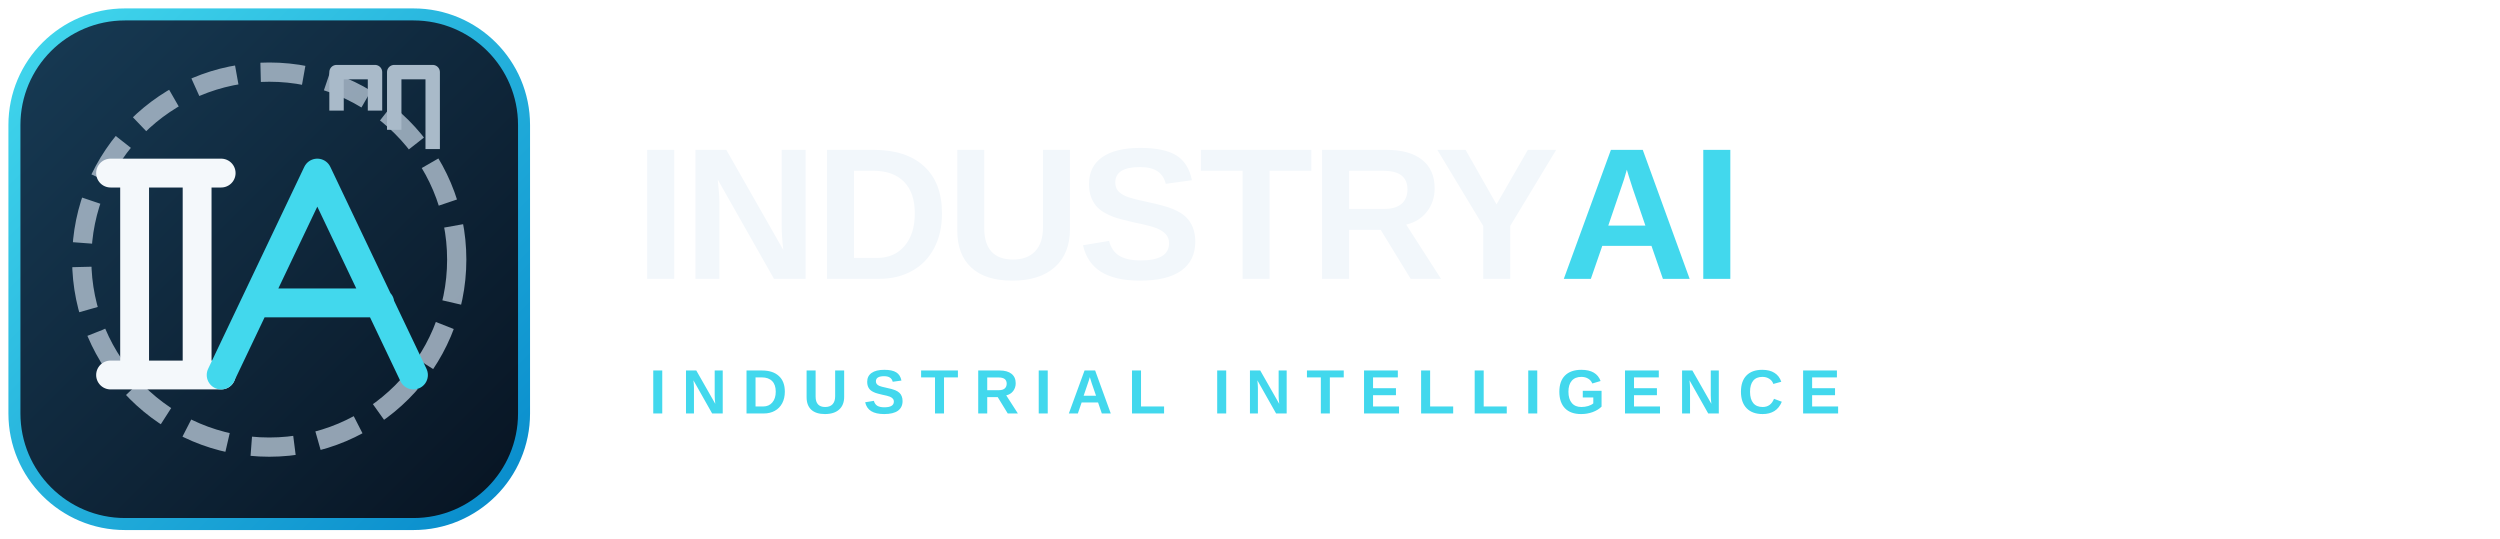
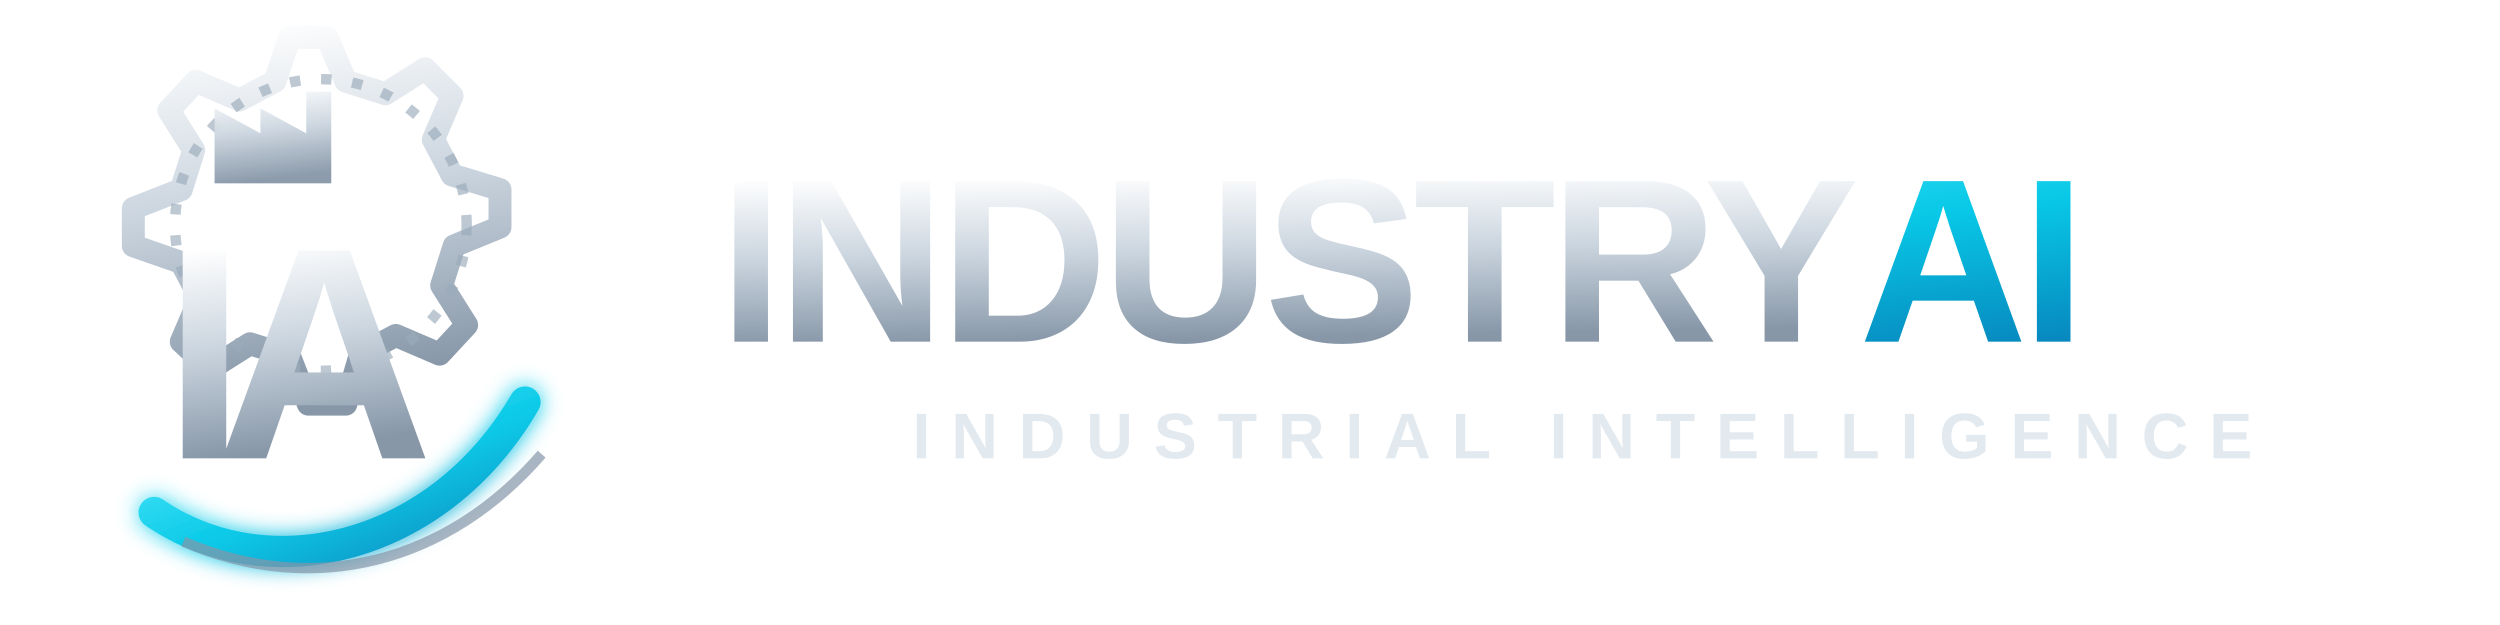
- <svg xmlns="http://www.w3.org/2000/svg" width="520" height="112" viewBox="0 0 520 112" role="img" aria-labelledby="title desc">
+ <svg xmlns="http://www.w3.org/2000/svg" width="1200" height="300" viewBox="0 0 1200 300" role="img" aria-labelledby="title desc">
  <defs>
-     <linearGradient id="bg" x1="0" y1="0" x2="1" y2="1">
-       <stop stop-color="#173b55" />
-       <stop offset="1" stop-color="#071321" />
+     <linearGradient id="silver" x1="0" y1="0" x2="0.15" y2="1">
+       <stop stop-color="#ffffff" />
+       <stop offset=".48" stop-color="#cbd5df" />
+       <stop offset="1" stop-color="#8797a8" />
    </linearGradient>
    <linearGradient id="cyan" x1="0" y1="0" x2="1" y2="1">
-       <stop stop-color="#42d8ed" />
-       <stop offset="1" stop-color="#078acb" />
+       <stop stop-color="#62efff" />
+       <stop offset=".55" stop-color="#08c9e7" />
+       <stop offset="1" stop-color="#0786bd" />
    </linearGradient>
+     <filter id="glow" x="-40%" y="-40%" width="180%" height="180%">
+       <feGaussianBlur stdDeviation="5" result="b" />
+       <feMerge>
+         <feMergeNode in="b" />
+         <feMergeNode in="SourceGraphic" />
+       </feMerge>
+     </filter>
  </defs>
-   <rect x="3" y="3" width="106" height="106" rx="23" fill="url(#bg)" stroke="url(#cyan)" stroke-width="2.5" />
-   <circle cx="56" cy="54" r="39" fill="none" stroke="#a9bac9" stroke-width="4" stroke-dasharray="9 5" opacity=".85" />
-   <path d="M28 78V36h13v42M23 36h23M23 78h23" fill="none" stroke="#f4f8fb" stroke-width="6" stroke-linecap="round" />
-   <path d="m46 78 20-42 20 42M54 63h25" fill="none" stroke="#42d8ed" stroke-width="6" stroke-linecap="round" stroke-linejoin="round" />
-   <path d="M70 23v-8h8v8M82 27v-12h8v16" fill="none" stroke="#a9bac9" stroke-width="3" stroke-linejoin="round" />
-   <text x="132" y="58" fill="#f2f7fb" font-family="Arial,Helvetica,sans-serif" font-size="39" font-weight="800" letter-spacing="-.8">INDUSTRY<tspan fill="#42d8ed">AI</tspan>
+   <path d="M139 18 157 18 166 39 185 45 204 33 217 46 208 67 217 84 240 91 240 109 218 118 212 137 224 156 211 170 190 161 173 170 166 194 148 194 139 171 120 165 101 177 87 164 96 143 87 126 64 118 64 100 87 91 93 72 81 53 94 39 115 48 132 39Z" fill="none" stroke="url(#silver)" stroke-width="11" stroke-linejoin="round" />
+   <circle cx="154" cy="108" r="70" fill="none" stroke="#9aabba" stroke-width="5" stroke-dasharray="5 10" opacity=".65" />
+   <path d="M103 76V52l22 12V52l22 12V44h12v44h-56V76Zm8 12V76h9v12m9 0V76h9v12m9 0V76h9v12" fill="url(#silver)" opacity=".95" />
+   <text x="78" y="220" font-family="Arial,Helvetica,sans-serif" font-size="145" font-weight="900" letter-spacing="-15" fill="url(#silver)">IA</text>
+   <path d="M74 246C128 283 210 265 252 193" fill="none" stroke="url(#cyan)" stroke-width="15" stroke-linecap="round" filter="url(#glow)" />
+   <path d="M88 260C151 287 215 270 260 218" fill="none" stroke="#8496a8" stroke-width="5" opacity=".7" />
+   <path d="M292 35V265" stroke="url(#cyan)" stroke-width="3" filter="url(#glow)" />
+   <text x="345" y="164" font-family="Arial,Helvetica,sans-serif" font-size="112" font-weight="800" letter-spacing="-3" fill="url(#silver)">INDUSTRY<tspan fill="url(#cyan)">AI</tspan>
  </text>
-   <text x="135" y="86" fill="#42d8ed" font-family="Arial,Helvetica,sans-serif" font-size="13" font-weight="700" letter-spacing="3.2">INDUSTRIAL INTELLIGENCE</text>
+   <path d="M350 207H410M1080 207H1140" stroke="url(#cyan)" stroke-width="6" />
+   <text x="438" y="220" font-family="Arial,Helvetica,sans-serif" font-size="31" font-weight="700" letter-spacing="10" fill="#e2e9ef">INDUSTRIAL INTELLIGENCE</text>
</svg>
